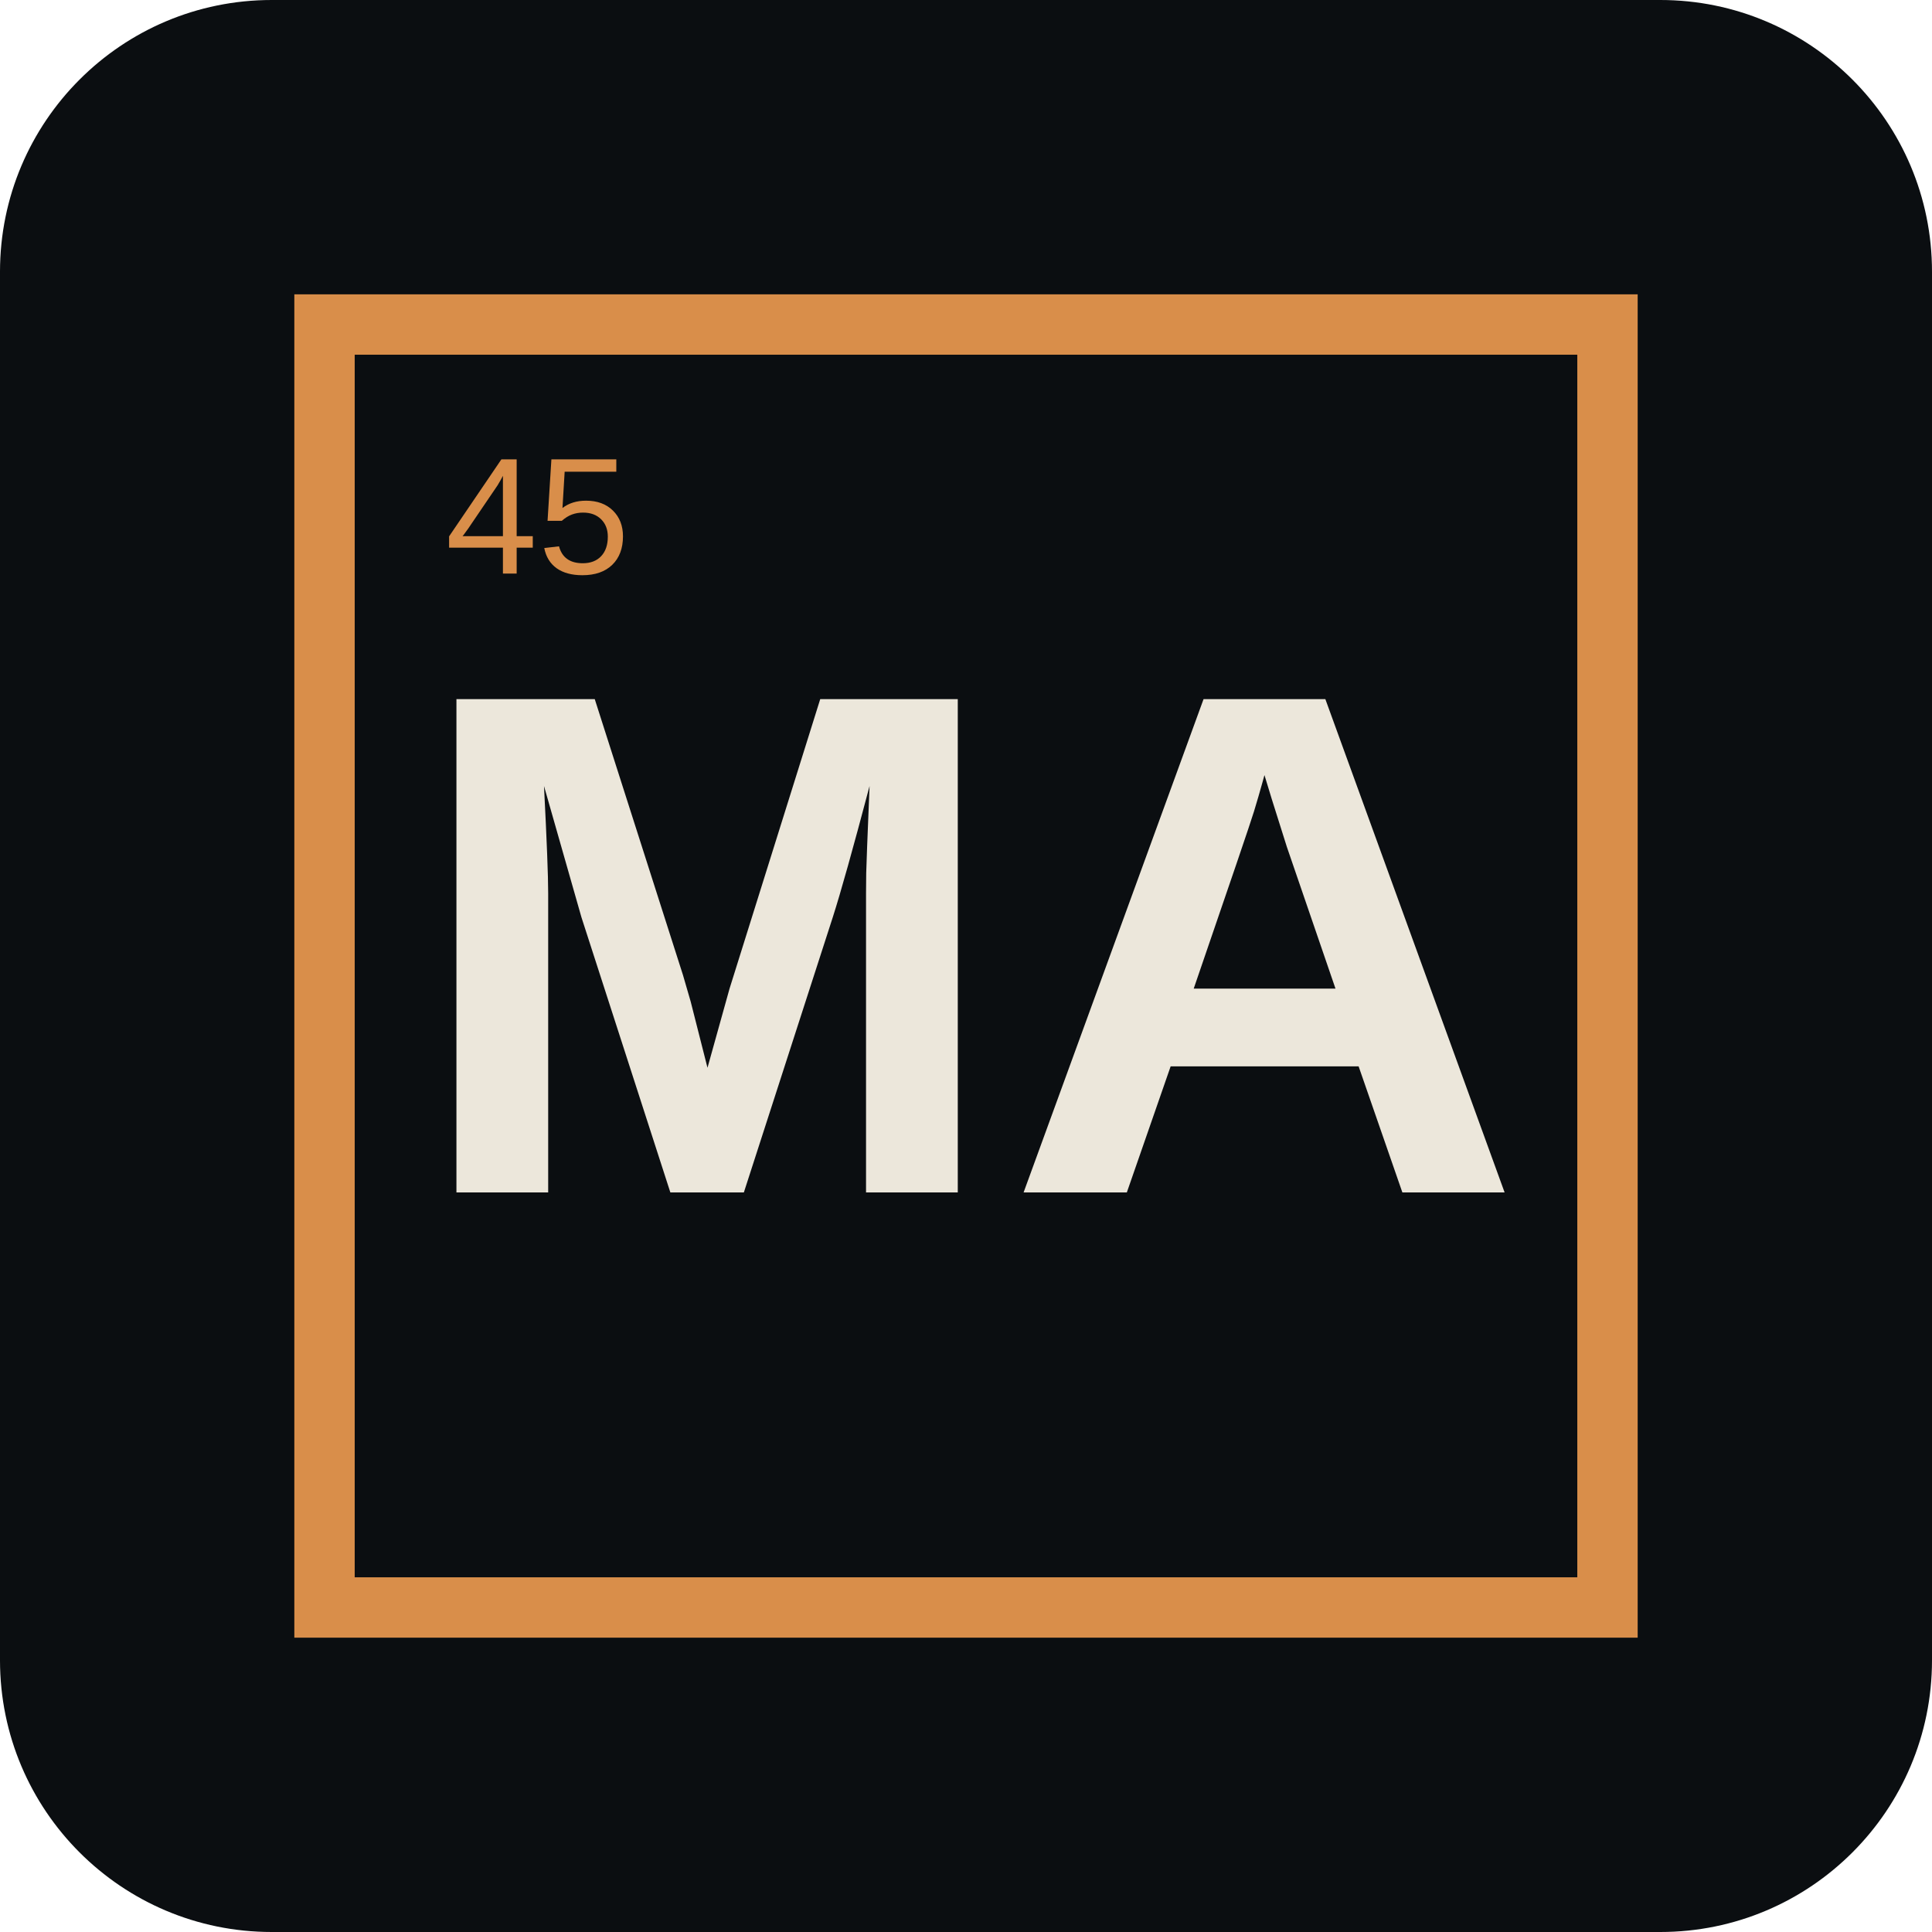
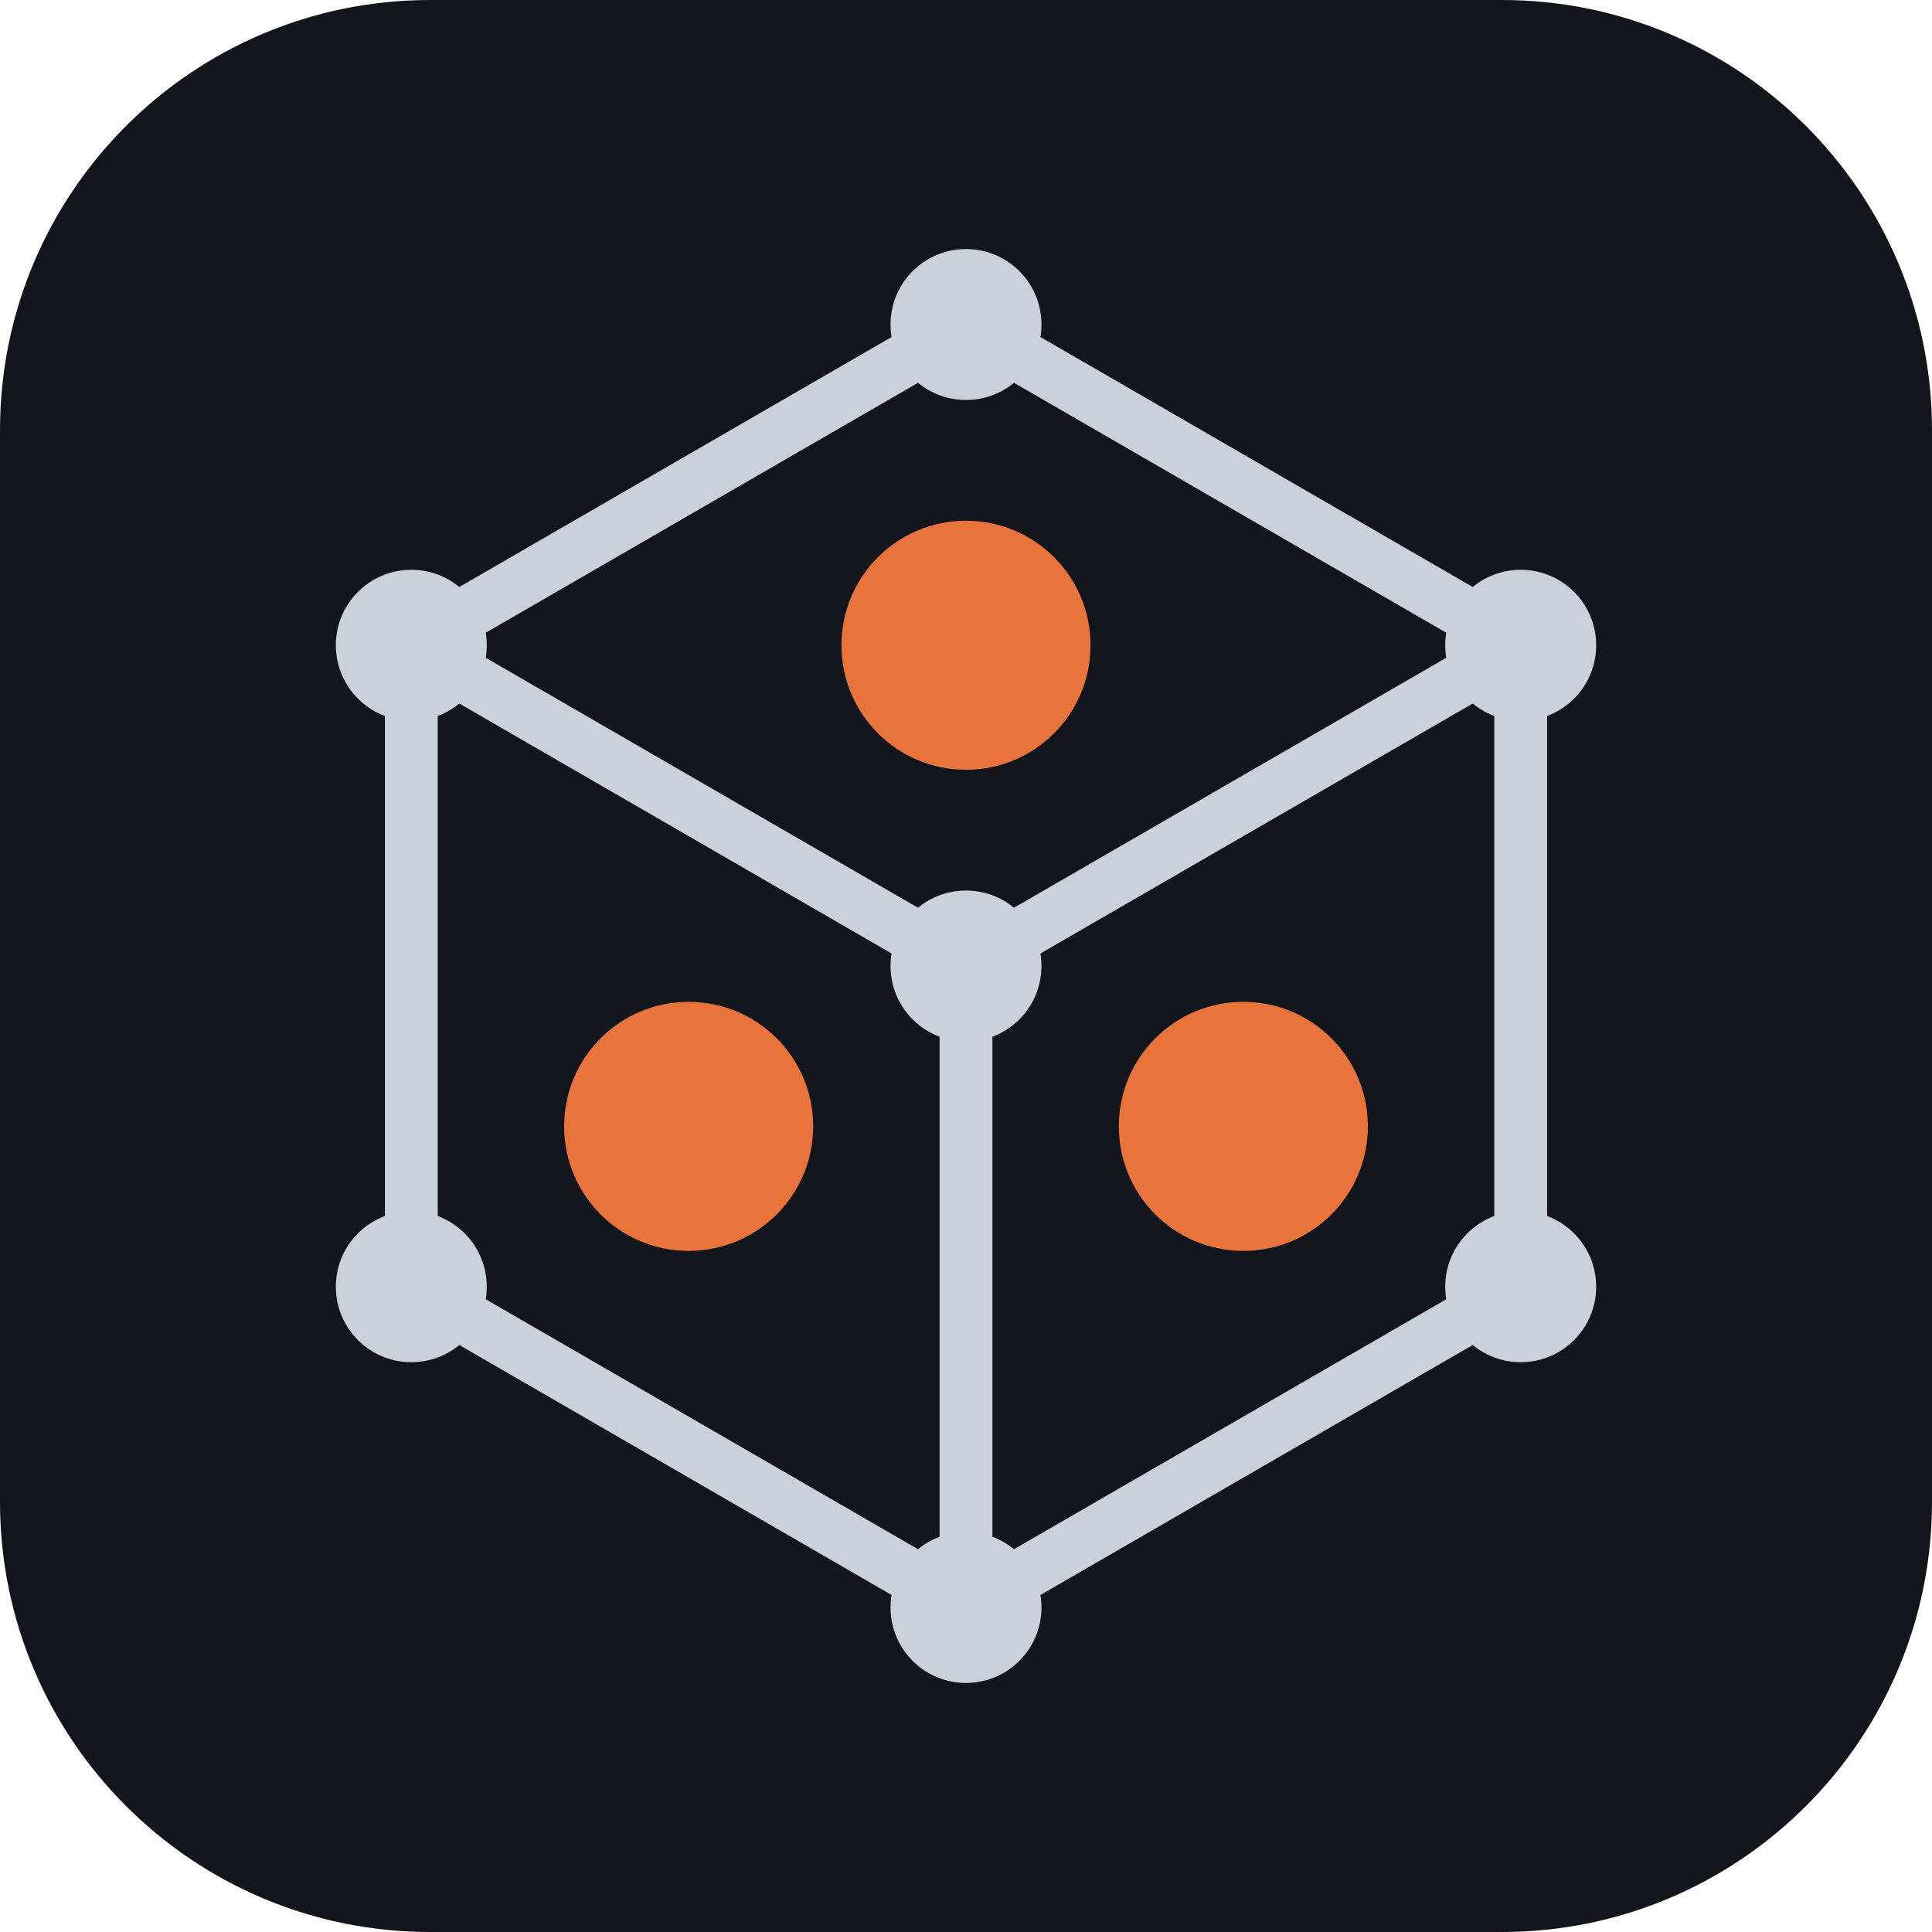
- <svg xmlns="http://www.w3.org/2000/svg" viewBox="0 0 512 512">
-   <rect width="512" height="512" rx="72" fill="#0b0e11" />
-   <rect x="86" y="86" width="340" height="340" fill="none" stroke="#d98e4a" stroke-width="16" />
-   <text x="256" y="316" text-anchor="middle" font-family="Arial, Helvetica, sans-serif" font-weight="700" font-size="190" fill="#ece7db">MA</text>
-   <text x="118" y="152" font-family="Arial, Helvetica, sans-serif" font-size="44" fill="#d98e4a">45</text>
+ <svg xmlns="http://www.w3.org/2000/svg" viewBox="0 0 1024 1024" width="1024" height="1024">
+   <style>
+     .accent { fill: #E8743B; }
+     .lattice { stroke: #C9D1DA; }
+     .node { fill: #C9D1DA; }
+   </style>
+   <rect x="0" y="0" width="1024" height="1024" rx="228" fill="#13151C" />
+   <polygon class="lattice" points="512,172 806,342 806,682 512,852 218,682 218,342" fill="none" stroke-width="28" stroke-linejoin="round" stroke-linecap="round" />
+   <path class="lattice" d="M512,512 L218,342 M512,512 L806,342 M512,512 L512,852" fill="none" stroke-width="28" stroke-linecap="round" />
+   <g class="node">
+     <circle cx="512" cy="172" r="40" />
+     <circle cx="806" cy="342" r="40" />
+     <circle cx="806" cy="682" r="40" />
+     <circle cx="512" cy="852" r="40" />
+     <circle cx="218" cy="682" r="40" />
+     <circle cx="218" cy="342" r="40" />
+     <circle cx="512" cy="512" r="40" />
+   </g>
+   <g class="accent">
+     <circle cx="512" cy="342" r="66" />
+     <circle cx="365" cy="597" r="66" />
+     <circle cx="659" cy="597" r="66" />
+   </g>
</svg>
